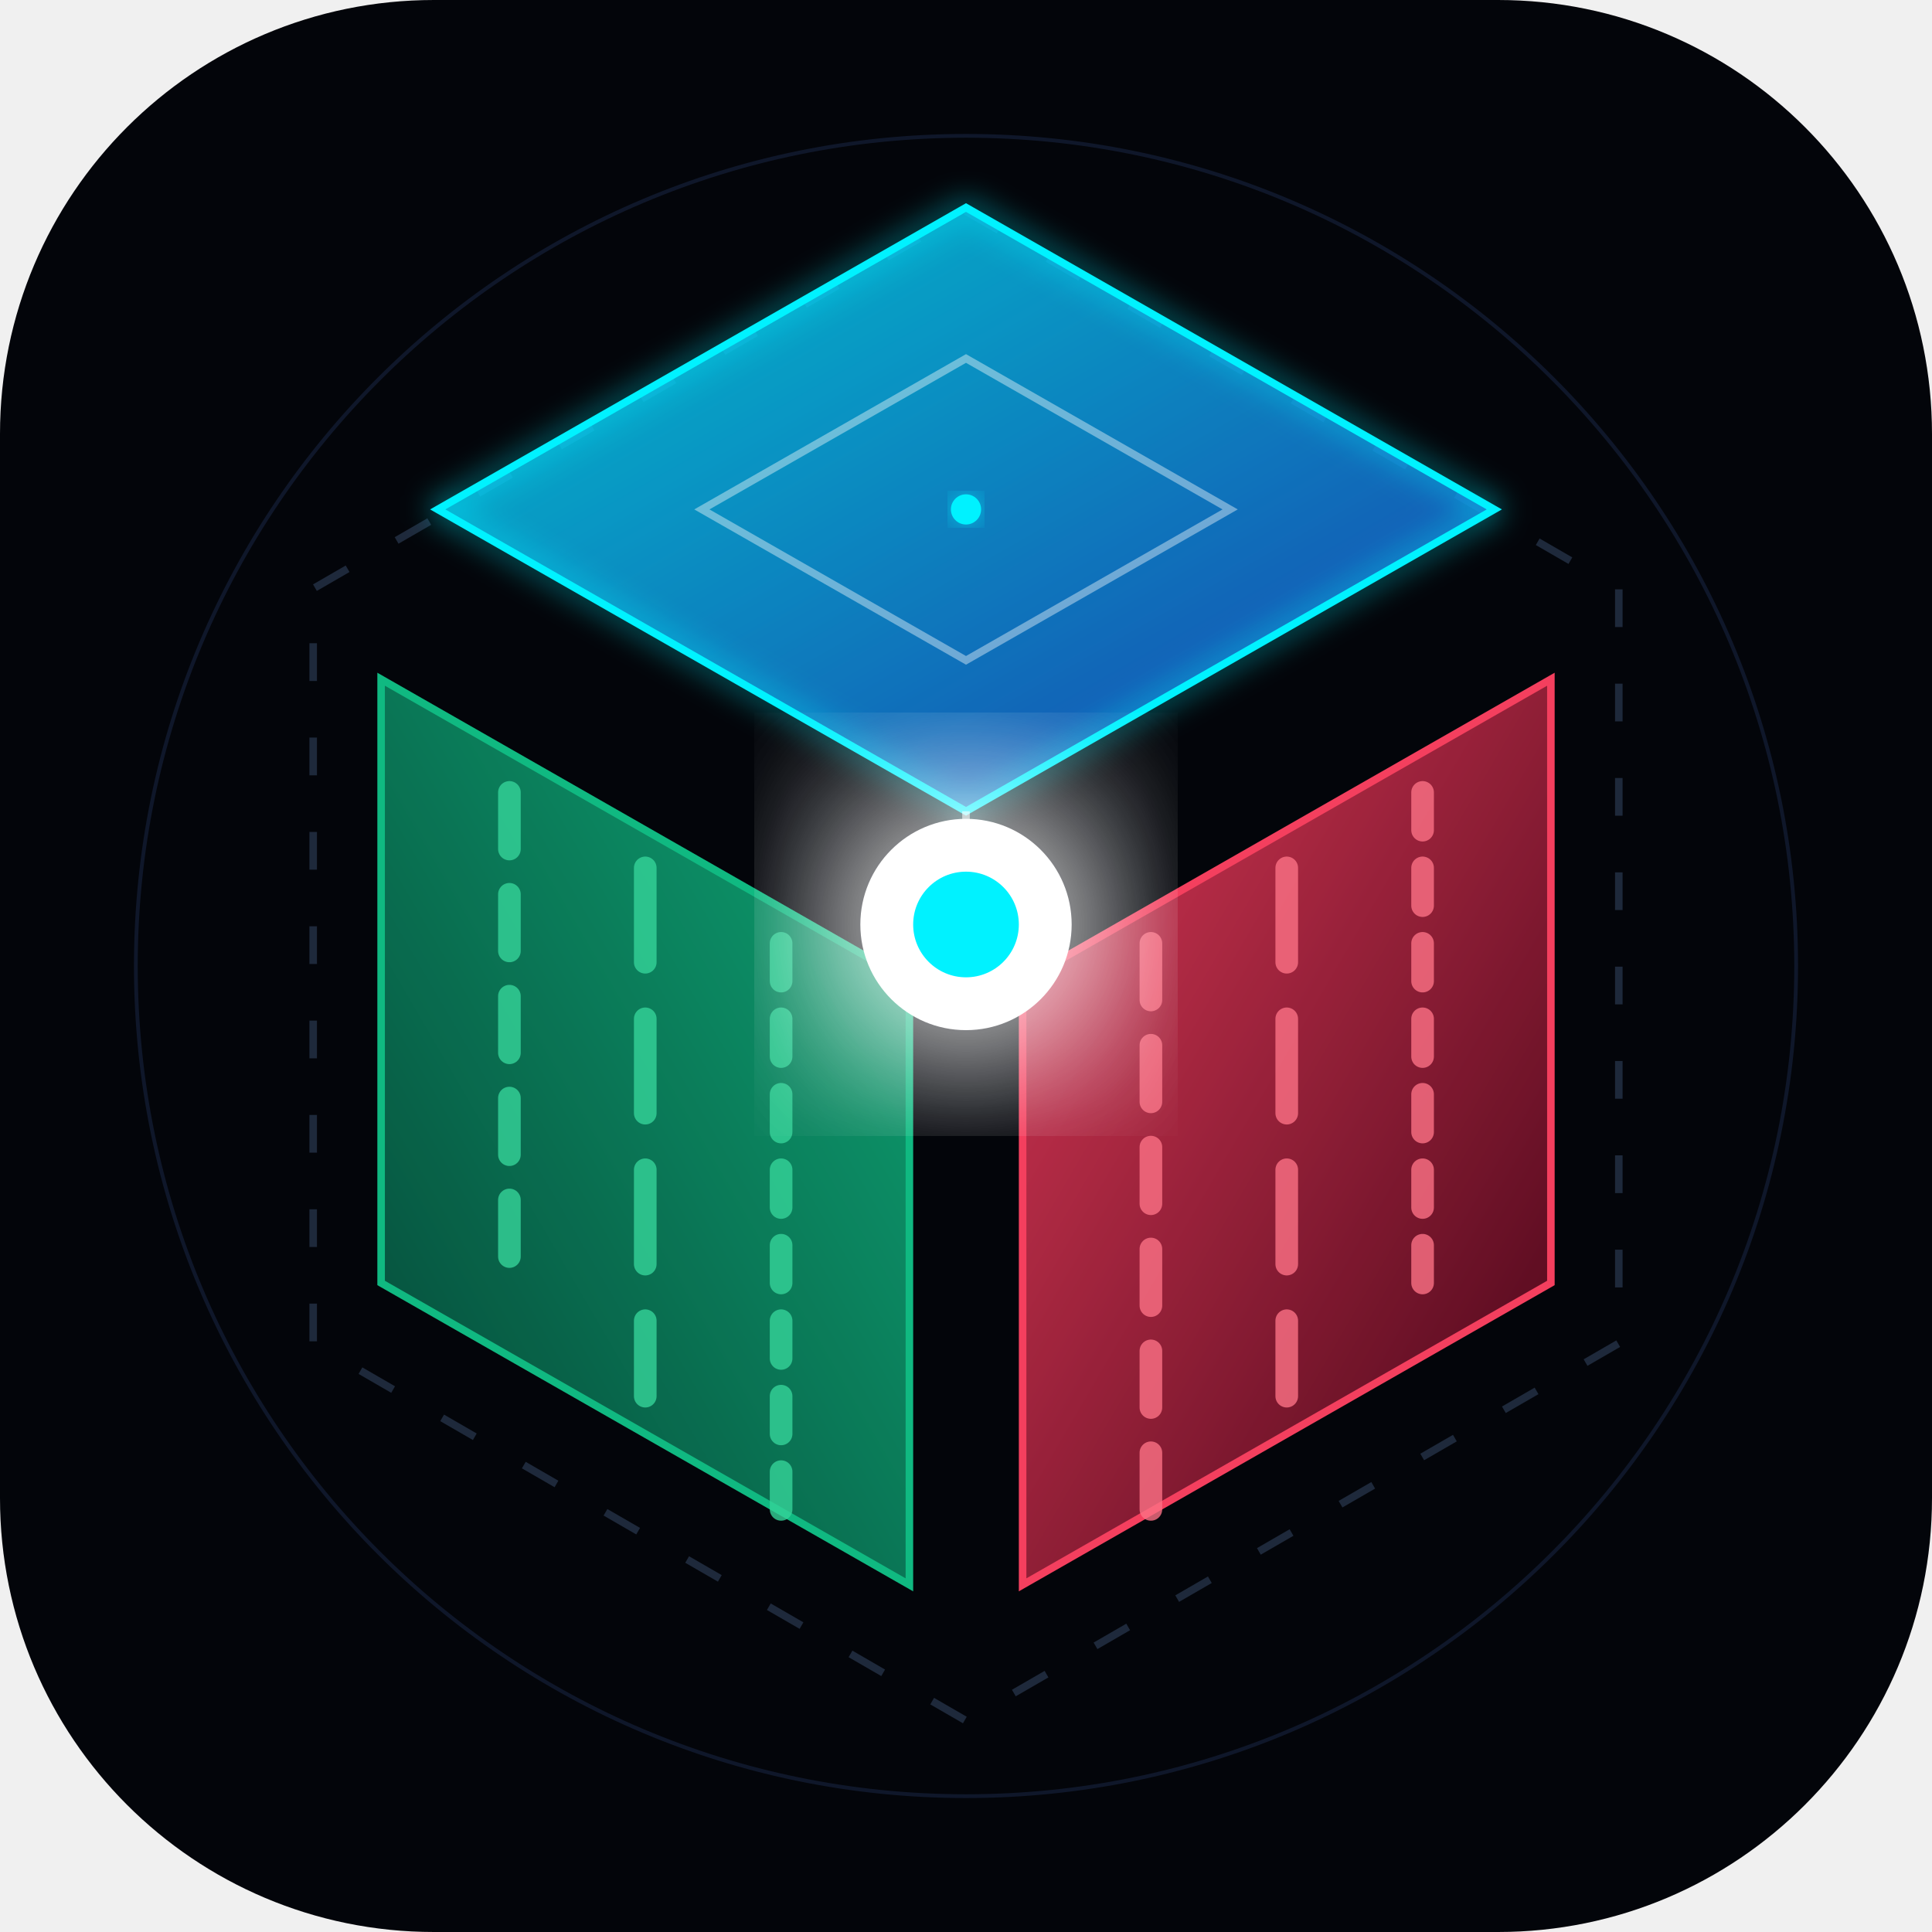
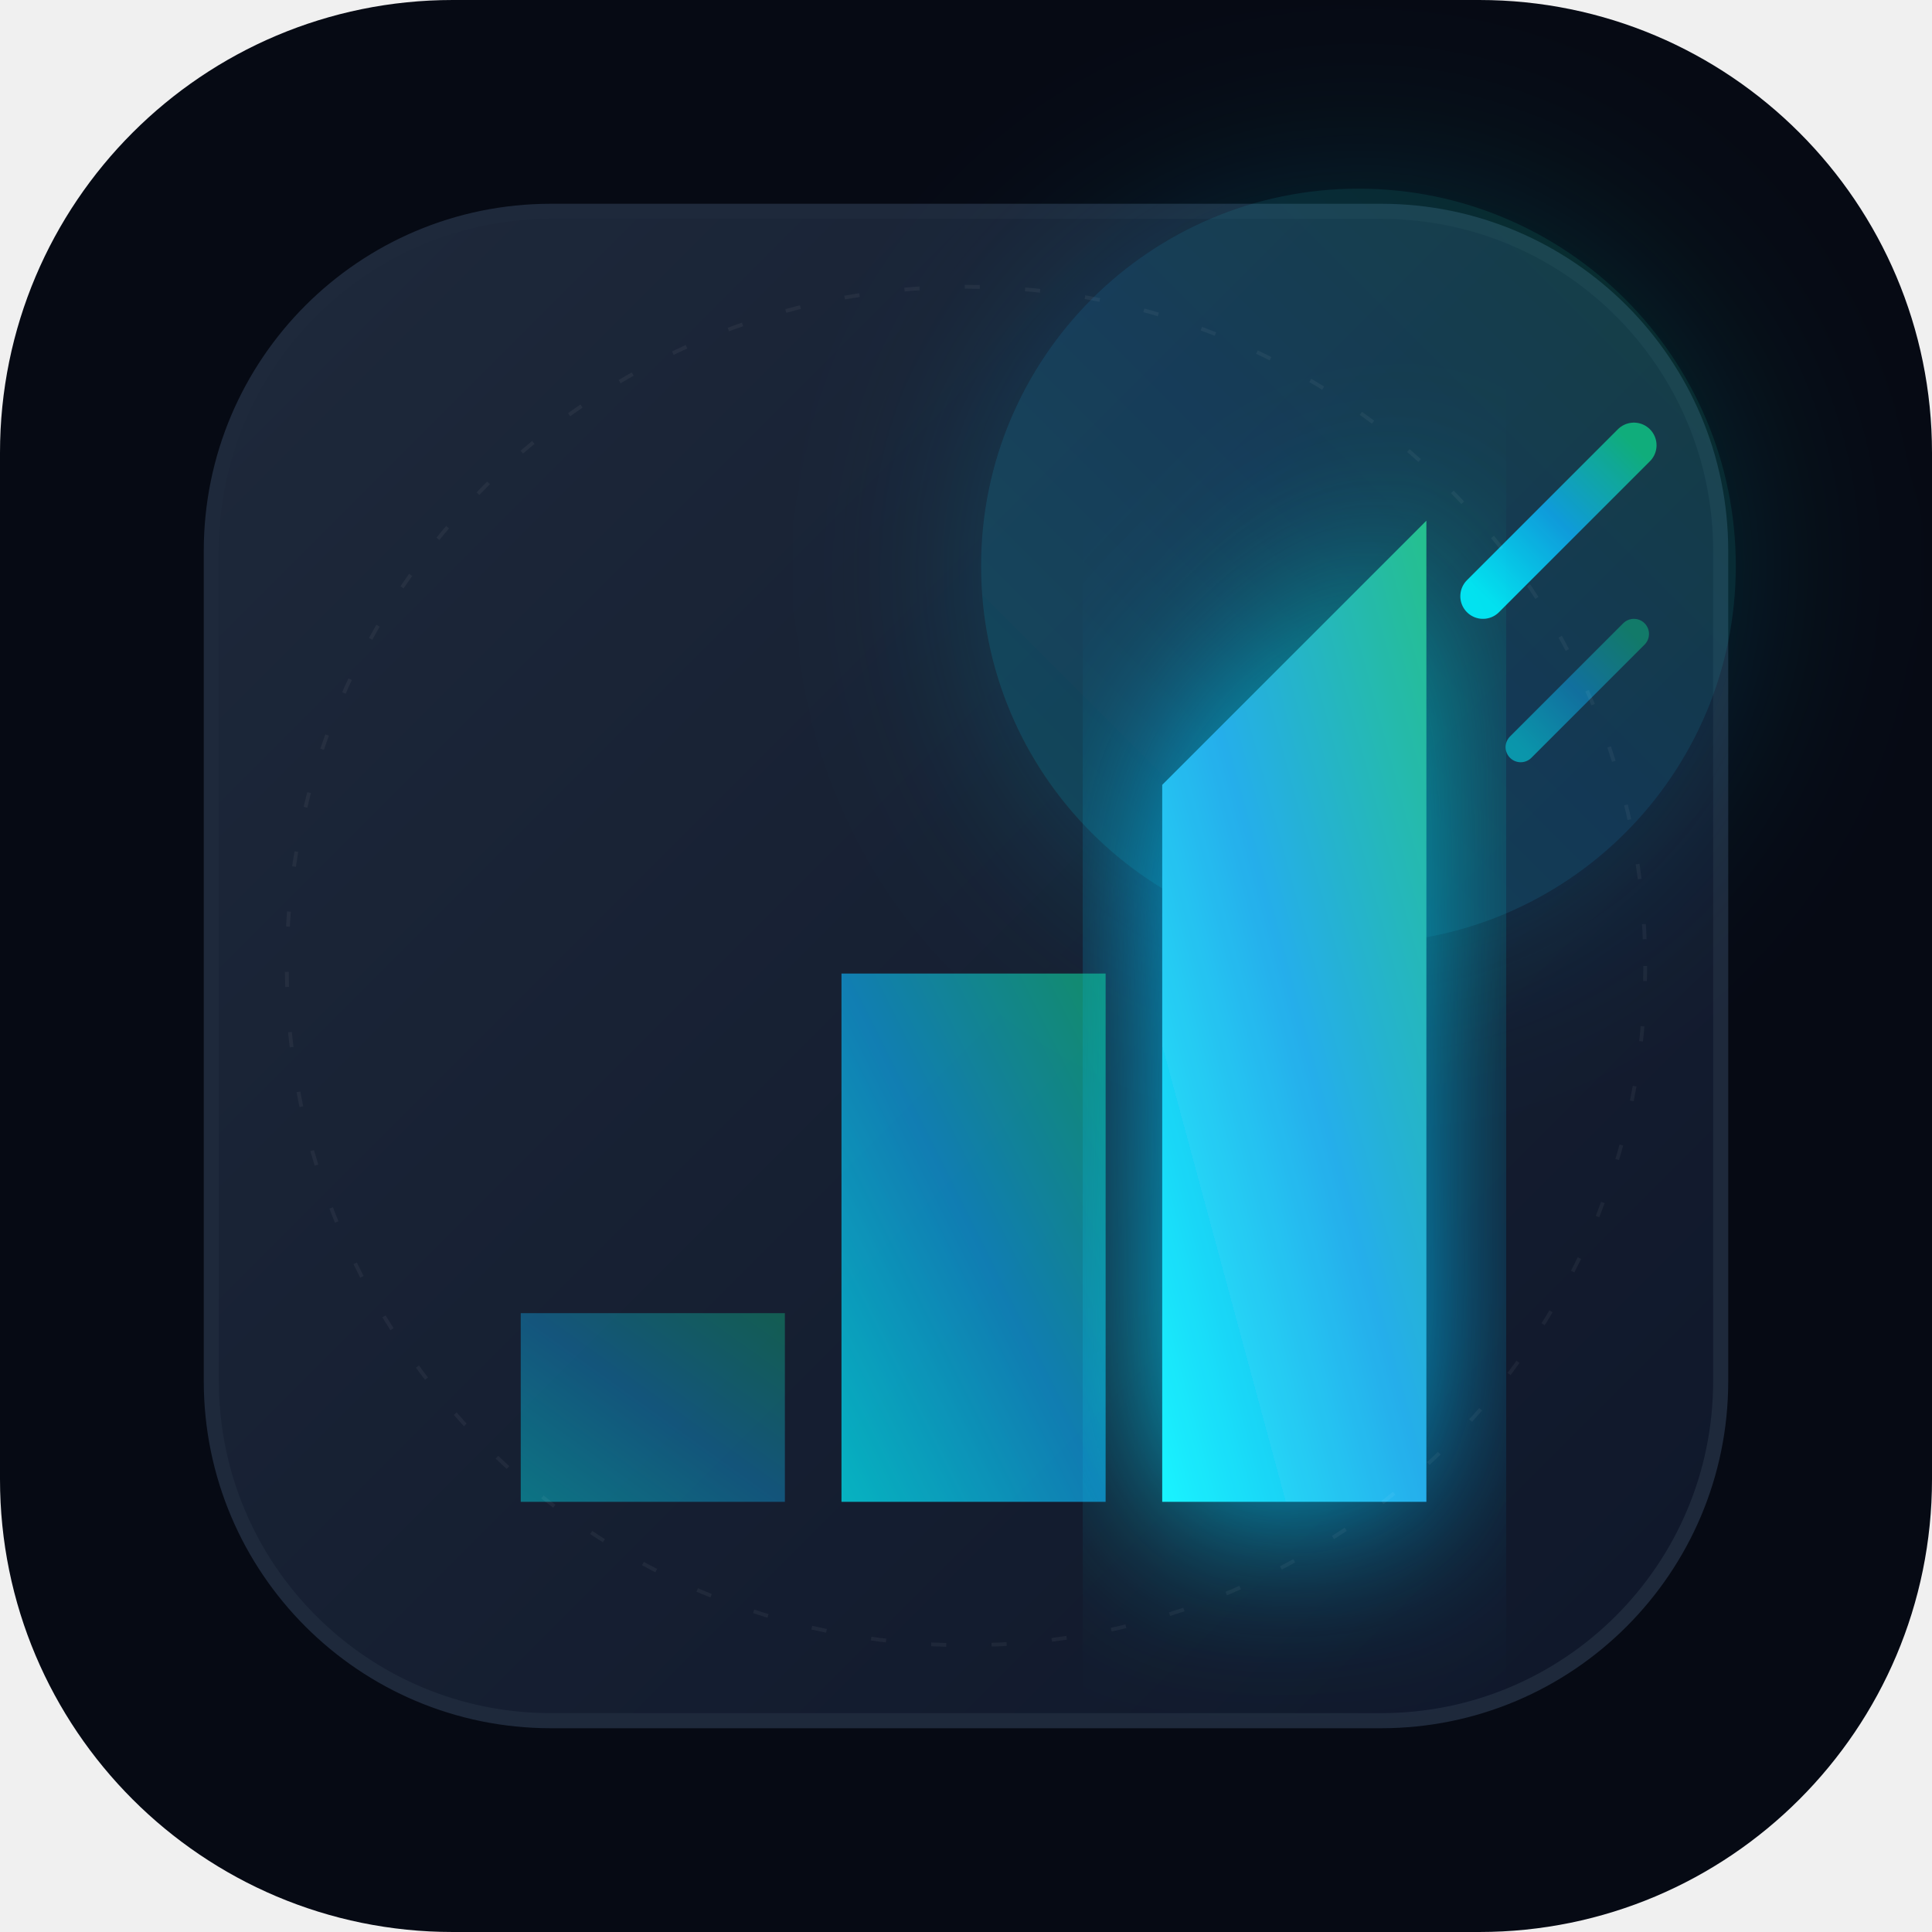
<svg xmlns="http://www.w3.org/2000/svg" viewBox="0 0 512 512">
-   <rect width="512" height="512" fill="#03050A" rx="115" />
+   <rect width="512" height="512" fill="#060A14" rx="120" />
  <defs>
-     <linearGradient id="gradTop" x1="0%" y1="0%" x2="100%" y2="100%">
+     <linearGradient id="gradAscent" x1="0%" y1="100%" x2="100%" y2="0%">
      <stop offset="0%" stop-color="#00F2FF" />
-       <stop offset="100%" stop-color="#1D4ED8" />
+       <stop offset="50%" stop-color="#0EA5E9" />
+       <stop offset="100%" stop-color="#10B981" />
    </linearGradient>
-     <linearGradient id="gradLeft" x1="100%" y1="0%" x2="0%" y2="100%">
-       <stop offset="0%" stop-color="#10B981" />
-       <stop offset="100%" stop-color="#064E3B" />
+     <linearGradient id="gradBase" x1="0%" y1="0%" x2="100%" y2="100%">
+       <stop offset="0%" stop-color="#1E293B" />
+       <stop offset="100%" stop-color="#0F172A" />
    </linearGradient>
-     <linearGradient id="gradRight" x1="0%" y1="0%" x2="100%" y2="100%">
-       <stop offset="0%" stop-color="#F43F5E" />
-       <stop offset="100%" stop-color="#4C0519" />
-     </linearGradient>
-     <filter id="coreGlow" x="-50%" y="-50%" width="200%" height="200%">
-       <feGaussianBlur stdDeviation="25" result="blur1" />
-       <feGaussianBlur stdDeviation="10" result="blur2" />
-       <feMerge>
-         <feMergeNode in="blur1" />
-         <feMergeNode in="blur2" />
-         <feMergeNode in="SourceGraphic" />
-       </feMerge>
-     </filter>
-     <filter id="neonEdge">
-       <feGaussianBlur stdDeviation="4" result="blur" />
+     <filter id="successGlow" x="-30%" y="-30%" width="160%" height="160%">
+       <feGaussianBlur stdDeviation="25" result="blur" />
      <feMerge>
        <feMergeNode in="blur" />
        <feMergeNode in="SourceGraphic" />
      </feMerge>
    </filter>
  </defs>
-   <path d="M 256 56 L 429 156 L 429 356 L 256 456 L 83 356 L 83 156 Z" fill="none" stroke="#1E293B" stroke-width="2" stroke-dasharray="10 15" />
-   <circle cx="256" cy="256" r="220" fill="none" stroke="#0F172A" stroke-width="1" />
-   <g transform="translate(0, -5)">
-     <path d="M 256 60 L 396 140 L 256 220 L 116 140 Z" fill="url(#gradTop)" opacity="0.8" />
-     <path d="M 256 60 L 396 140 L 256 220 L 116 140 Z" fill="none" stroke="#00F2FF" stroke-width="2" filter="url(#neonEdge)" />
-     <path d="M 256 100 L 326 140 L 256 180 L 186 140 Z" fill="none" stroke="#FFFFFF" stroke-opacity="0.4" stroke-width="2" />
-     <circle cx="256" cy="140" r="4" fill="#00F2FF" filter="url(#neonEdge)" />
+   <rect x="56" y="56" width="400" height="400" rx="90" fill="url(#gradBase)" stroke="#1E293B" stroke-width="4" />
+   <circle cx="360" cy="150" r="100" fill="url(#gradAscent)" opacity="0.2" filter="url(#successGlow)" />
+   <g transform="translate(18, 18)">
+     <path d="M 120 380 L 190 380 L 190 330 L 120 330 Z" fill="url(#gradAscent)" opacity="0.4" rx="10" />
+     <path d="M 205 380 L 275 380 L 275 240 L 205 240 Z" fill="url(#gradAscent)" opacity="0.7" />
+     <path d="M 290 380 L 360 380 L 360 120 L 290 190 Z" fill="url(#gradAscent)" filter="url(#successGlow)" />
+     <path d="M 290 380 L 360 380 L 360 120 L 290 190 Z" fill="#ffffff" opacity="0.1" />
+     <path d="M 375 140 L 415 100" stroke="url(#gradAscent)" stroke-width="12" stroke-linecap="round" opacity="0.9" />
+     <path d="M 385 180 L 415 150" stroke="url(#gradAscent)" stroke-width="8" stroke-linecap="round" opacity="0.5" />
  </g>
-   <g transform="translate(-5, 5)">
-     <path d="M 106 175 L 246 255 L 246 415 L 106 335 Z" fill="url(#gradLeft)" opacity="0.9" />
-     <path d="M 106 175 L 246 255 L 246 415 L 106 335 Z" fill="none" stroke="#10B981" stroke-width="2" />
-     <line x1="140" y1="205" x2="140" y2="335" stroke="#34D399" stroke-width="6" stroke-linecap="round" stroke-dasharray="15 12" opacity="0.8" />
-     <line x1="176" y1="225" x2="176" y2="365" stroke="#34D399" stroke-width="6" stroke-linecap="round" stroke-dasharray="25 15" opacity="0.8" />
-     <line x1="212" y1="245" x2="212" y2="395" stroke="#34D399" stroke-width="6" stroke-linecap="round" stroke-dasharray="10 10" opacity="0.8" />
-   </g>
-   <g transform="translate(5, 5)">
-     <path d="M 406 175 L 266 255 L 266 415 L 406 335 Z" fill="url(#gradRight)" opacity="0.9" />
-     <path d="M 406 175 L 266 255 L 266 415 L 406 335 Z" fill="none" stroke="#F43F5E" stroke-width="2" />
-     <line x1="372" y1="205" x2="372" y2="335" stroke="#FB7185" stroke-width="6" stroke-linecap="round" stroke-dasharray="10 10" opacity="0.8" />
-     <line x1="336" y1="225" x2="336" y2="365" stroke="#FB7185" stroke-width="6" stroke-linecap="round" stroke-dasharray="25 15" opacity="0.8" />
-     <line x1="300" y1="245" x2="300" y2="395" stroke="#FB7185" stroke-width="6" stroke-linecap="round" stroke-dasharray="15 12" opacity="0.8" />
-   </g>
-   <g stroke="#FFFFFF" stroke-width="2" opacity="0.6" filter="url(#neonEdge)">
-     <line x1="256" y1="245" x2="256" y2="215" />
-     <line x1="256" y1="245" x2="241" y2="260" />
-     <line x1="256" y1="245" x2="271" y2="260" />
-   </g>
-   <circle cx="256" cy="245" r="28" fill="#FFFFFF" filter="url(#coreGlow)" />
-   <circle cx="256" cy="245" r="14" fill="#00F2FF" />
+   <circle cx="256" cy="256" r="180" fill="none" stroke="#FFFFFF" stroke-opacity="0.05" stroke-width="1" stroke-dasharray="4 12" />
</svg>
